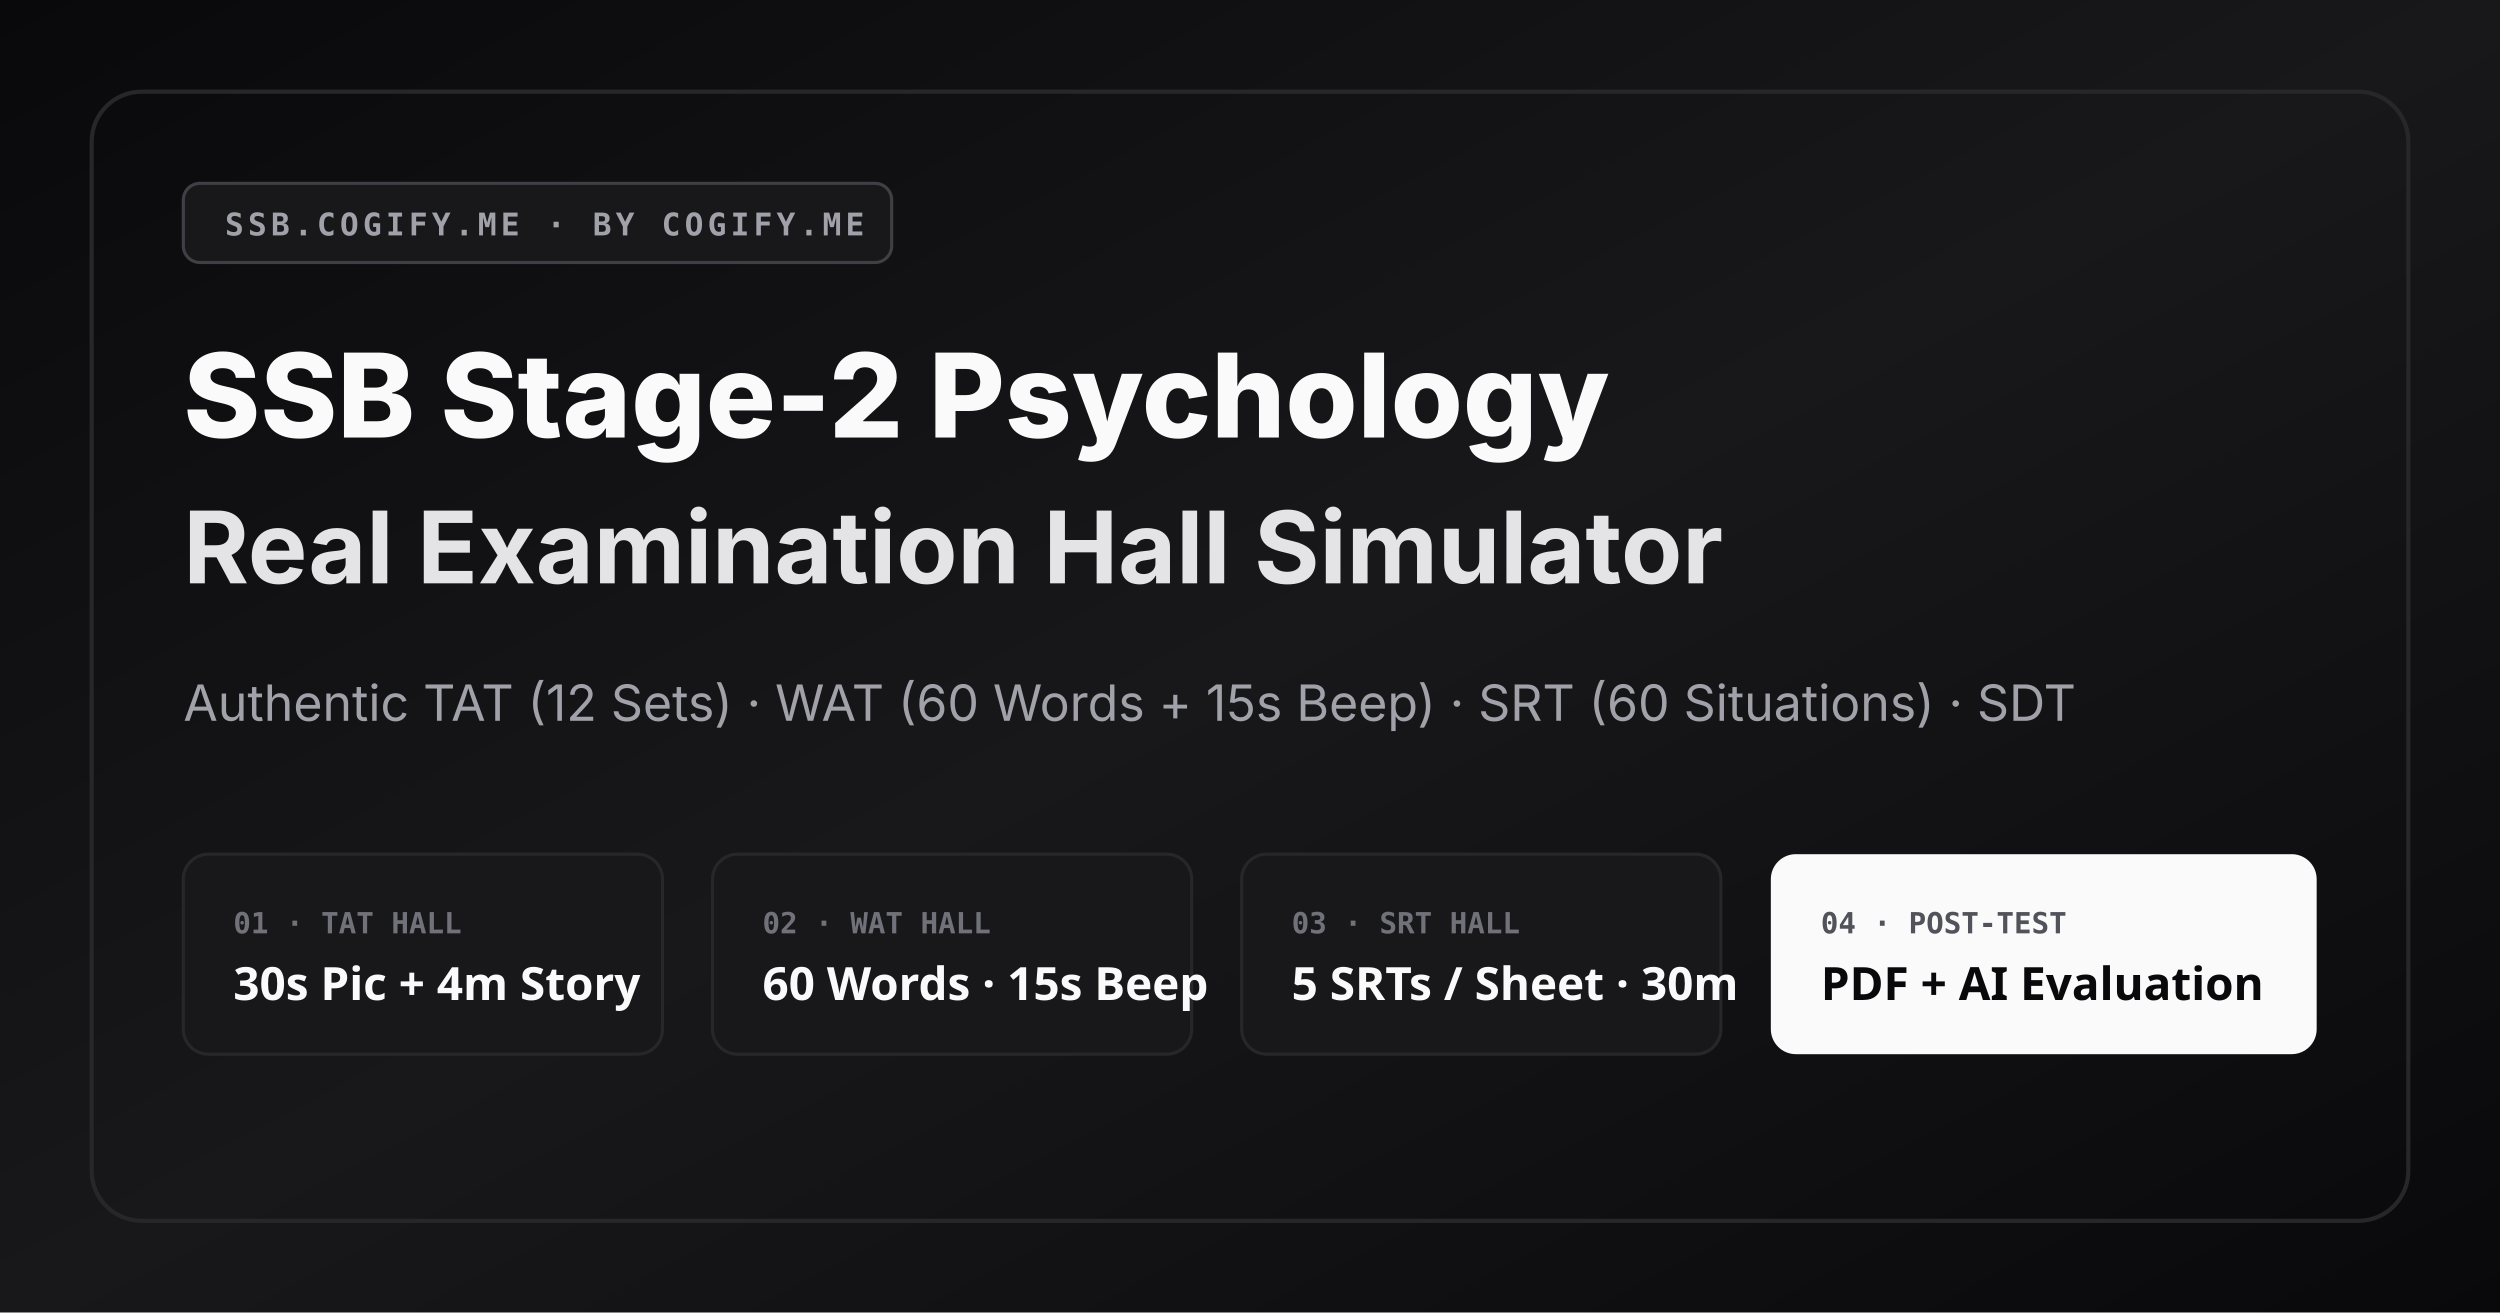
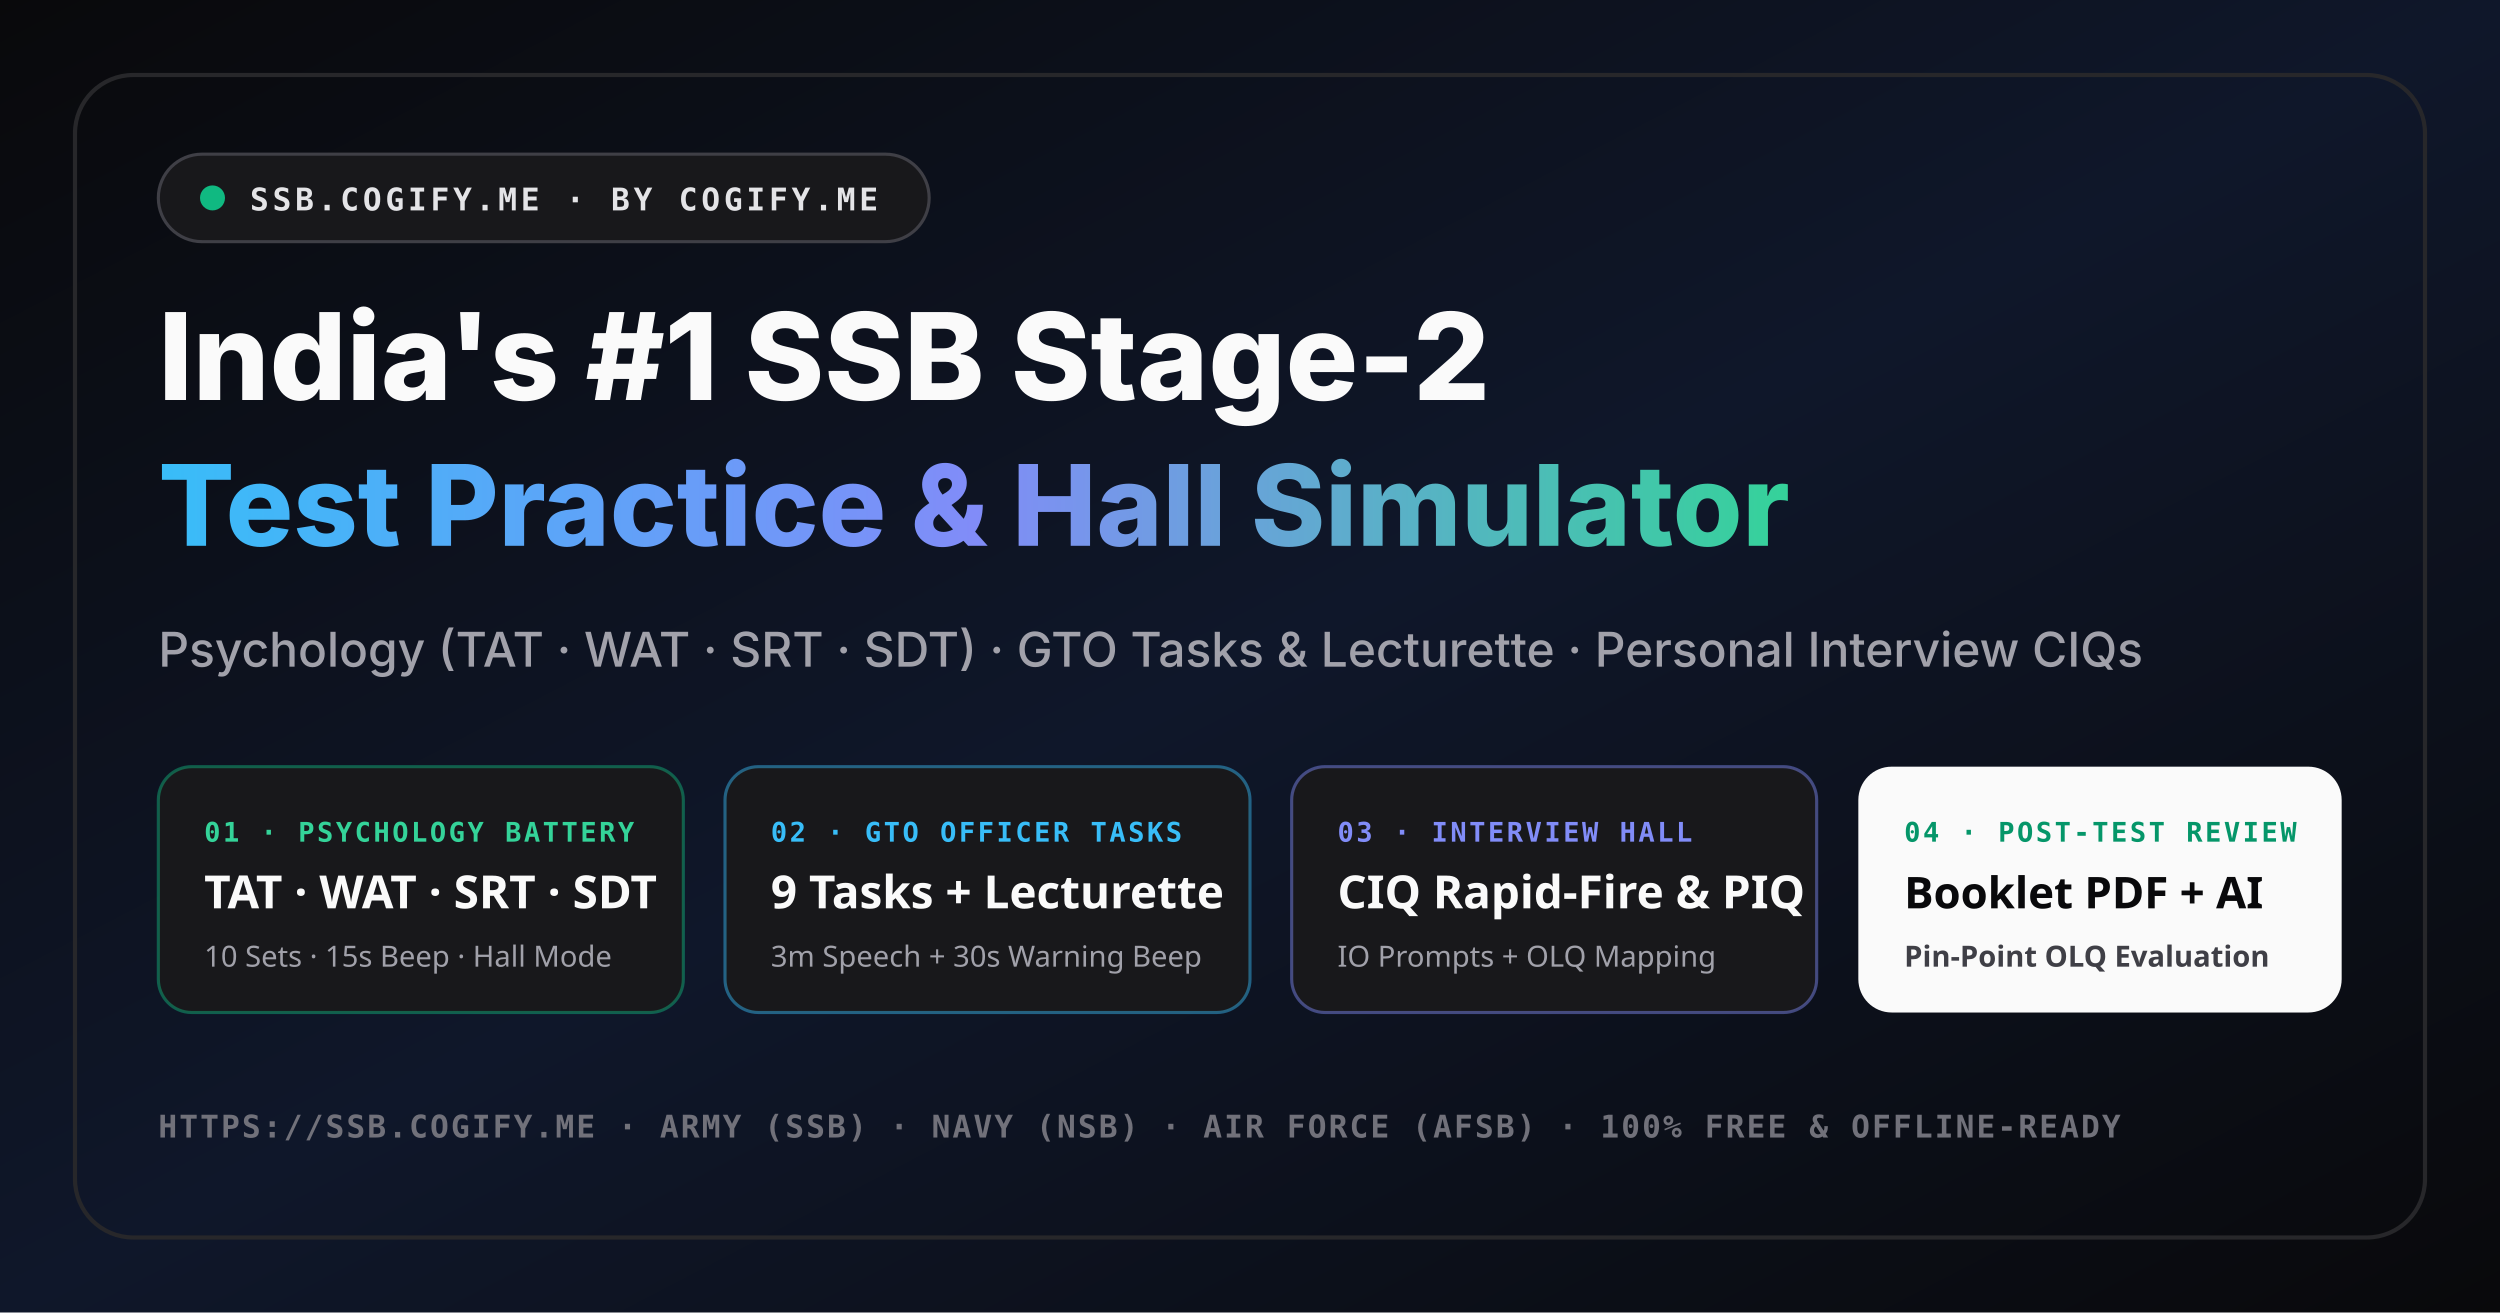
<svg xmlns="http://www.w3.org/2000/svg" viewBox="0 0 1200 630" width="1200" height="630">
  <defs>
    <linearGradient id="bg" x1="0" y1="0" x2="1" y2="1">
      <stop offset="0%" stop-color="#09090b" />
-       <stop offset="50%" stop-color="#18181b" />
+       <stop offset="50%" stop-color="#0f172a" />
      <stop offset="100%" stop-color="#09090b" />
+     </linearGradient>
+     <linearGradient id="accentGrad" x1="0" y1="0" x2="1" y2="0">
+       <stop offset="0%" stop-color="#38bdf8" />
+       <stop offset="50%" stop-color="#818cf8" />
+       <stop offset="100%" stop-color="#34d399" />
+     </linearGradient>
+     <linearGradient id="shieldGrad" x1="0" y1="0" x2="1" y2="1">
+       <stop offset="0%" stop-color="#38bdf8" />
+       <stop offset="50%" stop-color="#6366f1" />
+       <stop offset="100%" stop-color="#10b981" />
    </linearGradient>
  </defs>
  <rect width="1200" height="630" fill="url(#bg)" />
-   <rect x="44" y="44" width="1112" height="542" rx="24" fill="none" stroke="#27272a" stroke-width="2" />
-   <rect x="88" y="88" width="340" height="38" rx="8" fill="#18181b" stroke="#3f3f46" stroke-width="1.5" />
-   <text x="108" y="113" fill="#a1a1aa" font-family="ui-monospace, SFMono-Regular, Menlo, monospace" font-size="15" font-weight="700" letter-spacing="2">
+   <rect x="36" y="36" width="1128" height="558" rx="28" fill="none" stroke="#27272a" stroke-width="2" />
+   <rect x="76" y="74" width="370" height="42" rx="21" fill="#18181b" stroke="#3f3f46" stroke-width="1.5" />
+   <circle cx="102" cy="95" r="6" fill="#10b981" />
+   <text x="120" y="101" fill="#e4e4e7" font-family="ui-monospace, SFMono-Regular, Menlo, monospace" font-size="15" font-weight="700" letter-spacing="1.8">
    SSB.COGIFY.ME · BY COGIFY.ME
  </text>
-   <text x="88" y="210" fill="#fafafa" font-family="system-ui, -apple-system, BlinkMacSystemFont, sans-serif" font-size="56" font-weight="800">
-     SSB Stage-2 Psychology
+   <text x="76" y="192" fill="#fafafa" font-family="system-ui, -apple-system, BlinkMacSystemFont, sans-serif" font-size="58" font-weight="800">
+     India's #1 SSB Stage-2
  </text>
-   <text x="88" y="280" fill="#e4e4e7" font-family="system-ui, -apple-system, BlinkMacSystemFont, sans-serif" font-size="48" font-weight="700">
-     Real Examination Hall Simulator
+   <text x="76" y="262" fill="url(#accentGrad)" font-family="system-ui, -apple-system, BlinkMacSystemFont, sans-serif" font-size="54" font-weight="800">
+     Test Practice &amp; Hall Simulator
  </text>
-   <text x="88" y="346" fill="#a1a1aa" font-family="system-ui, -apple-system, BlinkMacSystemFont, sans-serif" font-size="24" font-weight="400">
-     Authentic TAT (12 Sets) · WAT (60 Words + 15s Beep) · SRT (60 Situations) · SDT
+   <text x="76" y="320" fill="#a1a1aa" font-family="system-ui, -apple-system, BlinkMacSystemFont, sans-serif" font-size="23" font-weight="500">
+     Psychology (TAT · WAT · SRT · SDT) · GTO Tasks &amp; Lecturette · Personal Interview CIQs
  </text>
-   <g transform="translate(88, 410)">
-     <rect x="0" y="0" width="230" height="96" rx="12" fill="#18181b" stroke="#27272a" stroke-width="1.5" />
-     <text x="24" y="38" fill="#71717a" font-family="ui-monospace, monospace" font-size="14" font-weight="700">01 · TAT HALL</text>
-     <text x="24" y="70" fill="#fafafa" font-family="system-ui, sans-serif" font-size="22" font-weight="700">30s Pic + 4m Story</text>
-     <rect x="254" y="0" width="230" height="96" rx="12" fill="#18181b" stroke="#27272a" stroke-width="1.5" />
-     <text x="278" y="38" fill="#71717a" font-family="ui-monospace, monospace" font-size="14" font-weight="700">02 · WAT HALL</text>
-     <text x="278" y="70" fill="#fafafa" font-family="system-ui, sans-serif" font-size="22" font-weight="700">60 Words · 15s Beep</text>
-     <rect x="508" y="0" width="230" height="96" rx="12" fill="#18181b" stroke="#27272a" stroke-width="1.5" />
-     <text x="532" y="38" fill="#71717a" font-family="ui-monospace, monospace" font-size="14" font-weight="700">03 · SRT HALL</text>
-     <text x="532" y="70" fill="#fafafa" font-family="system-ui, sans-serif" font-size="22" font-weight="700">5 SRTs / Sheet · 30m</text>
-     <rect x="762" y="0" width="262" height="96" rx="12" fill="#fafafa" />
-     <text x="786" y="38" fill="#52525b" font-family="ui-monospace, monospace" font-size="14" font-weight="700">04 · POST-TEST</text>
-     <text x="786" y="70" fill="#09090b" font-family="system-ui, sans-serif" font-size="22" font-weight="800">PDF + AI Evaluation</text>
+   <g transform="translate(76, 368)">
+     <rect x="0" y="0" width="252" height="118" rx="16" fill="#18181b" stroke="#10b981" stroke-opacity="0.45" stroke-width="1.5" />
+     <text x="22" y="36" fill="#34d399" font-family="ui-monospace, monospace" font-size="13" font-weight="700" letter-spacing="1.2">01 · PSYCHOLOGY BATTERY</text>
+     <text x="22" y="68" fill="#fafafa" font-family="system-ui, sans-serif" font-size="22" font-weight="700">TAT · WAT · SRT · SDT</text>
+     <text x="22" y="96" fill="#a1a1aa" font-family="system-ui, sans-serif" font-size="14" font-weight="500">10 Sets · 15s Beep · Hall Mode</text>
+     <rect x="272" y="0" width="252" height="118" rx="16" fill="#18181b" stroke="#38bdf8" stroke-opacity="0.45" stroke-width="1.5" />
+     <text x="294" y="36" fill="#38bdf8" font-family="ui-monospace, monospace" font-size="13" font-weight="700" letter-spacing="1.2">02 · GTO OFFICER TASKS</text>
+     <text x="294" y="68" fill="#fafafa" font-family="system-ui, sans-serif" font-size="22" font-weight="700">9 Tasks + Lecturette</text>
+     <text x="294" y="96" fill="#a1a1aa" font-family="system-ui, sans-serif" font-size="14" font-weight="500">3m Speech + 30s Warning Beep</text>
+     <rect x="544" y="0" width="252" height="118" rx="16" fill="#18181b" stroke="#818cf8" stroke-opacity="0.45" stroke-width="1.5" />
+     <text x="566" y="36" fill="#818cf8" font-family="ui-monospace, monospace" font-size="13" font-weight="700" letter-spacing="1.2">03 · INTERVIEW HALL</text>
+     <text x="566" y="68" fill="#fafafa" font-family="system-ui, sans-serif" font-size="22" font-weight="700">CIQ Rapid-Fire &amp; PIQ</text>
+     <text x="566" y="96" fill="#a1a1aa" font-family="system-ui, sans-serif" font-size="14" font-weight="500">IO Prompts + OLQ Mapping</text>
+     <rect x="816" y="0" width="232" height="118" rx="16" fill="#fafafa" />
+     <text x="838" y="36" fill="#059669" font-family="ui-monospace, monospace" font-size="13" font-weight="800" letter-spacing="1.2">04 · POST-TEST REVIEW</text>
+     <text x="838" y="68" fill="#09090b" font-family="system-ui, sans-serif" font-size="21" font-weight="800">Booklet PDF + AI</text>
+     <text x="838" y="96" fill="#3f3f46" font-family="system-ui, sans-serif" font-size="14" font-weight="600">Pin-Point OLQ Evaluation</text>
  </g>
+   <text x="76" y="546" fill="#71717a" font-family="ui-monospace, SFMono-Regular, Menlo, monospace" font-size="15" font-weight="600" letter-spacing="1">
+     HTTPS://SSB.COGIFY.ME · ARMY (SSB) · NAVY (NSB) · AIR FORCE (AFSB) · 100% FREE &amp; OFFLINE-READY
+   </text>
</svg>
